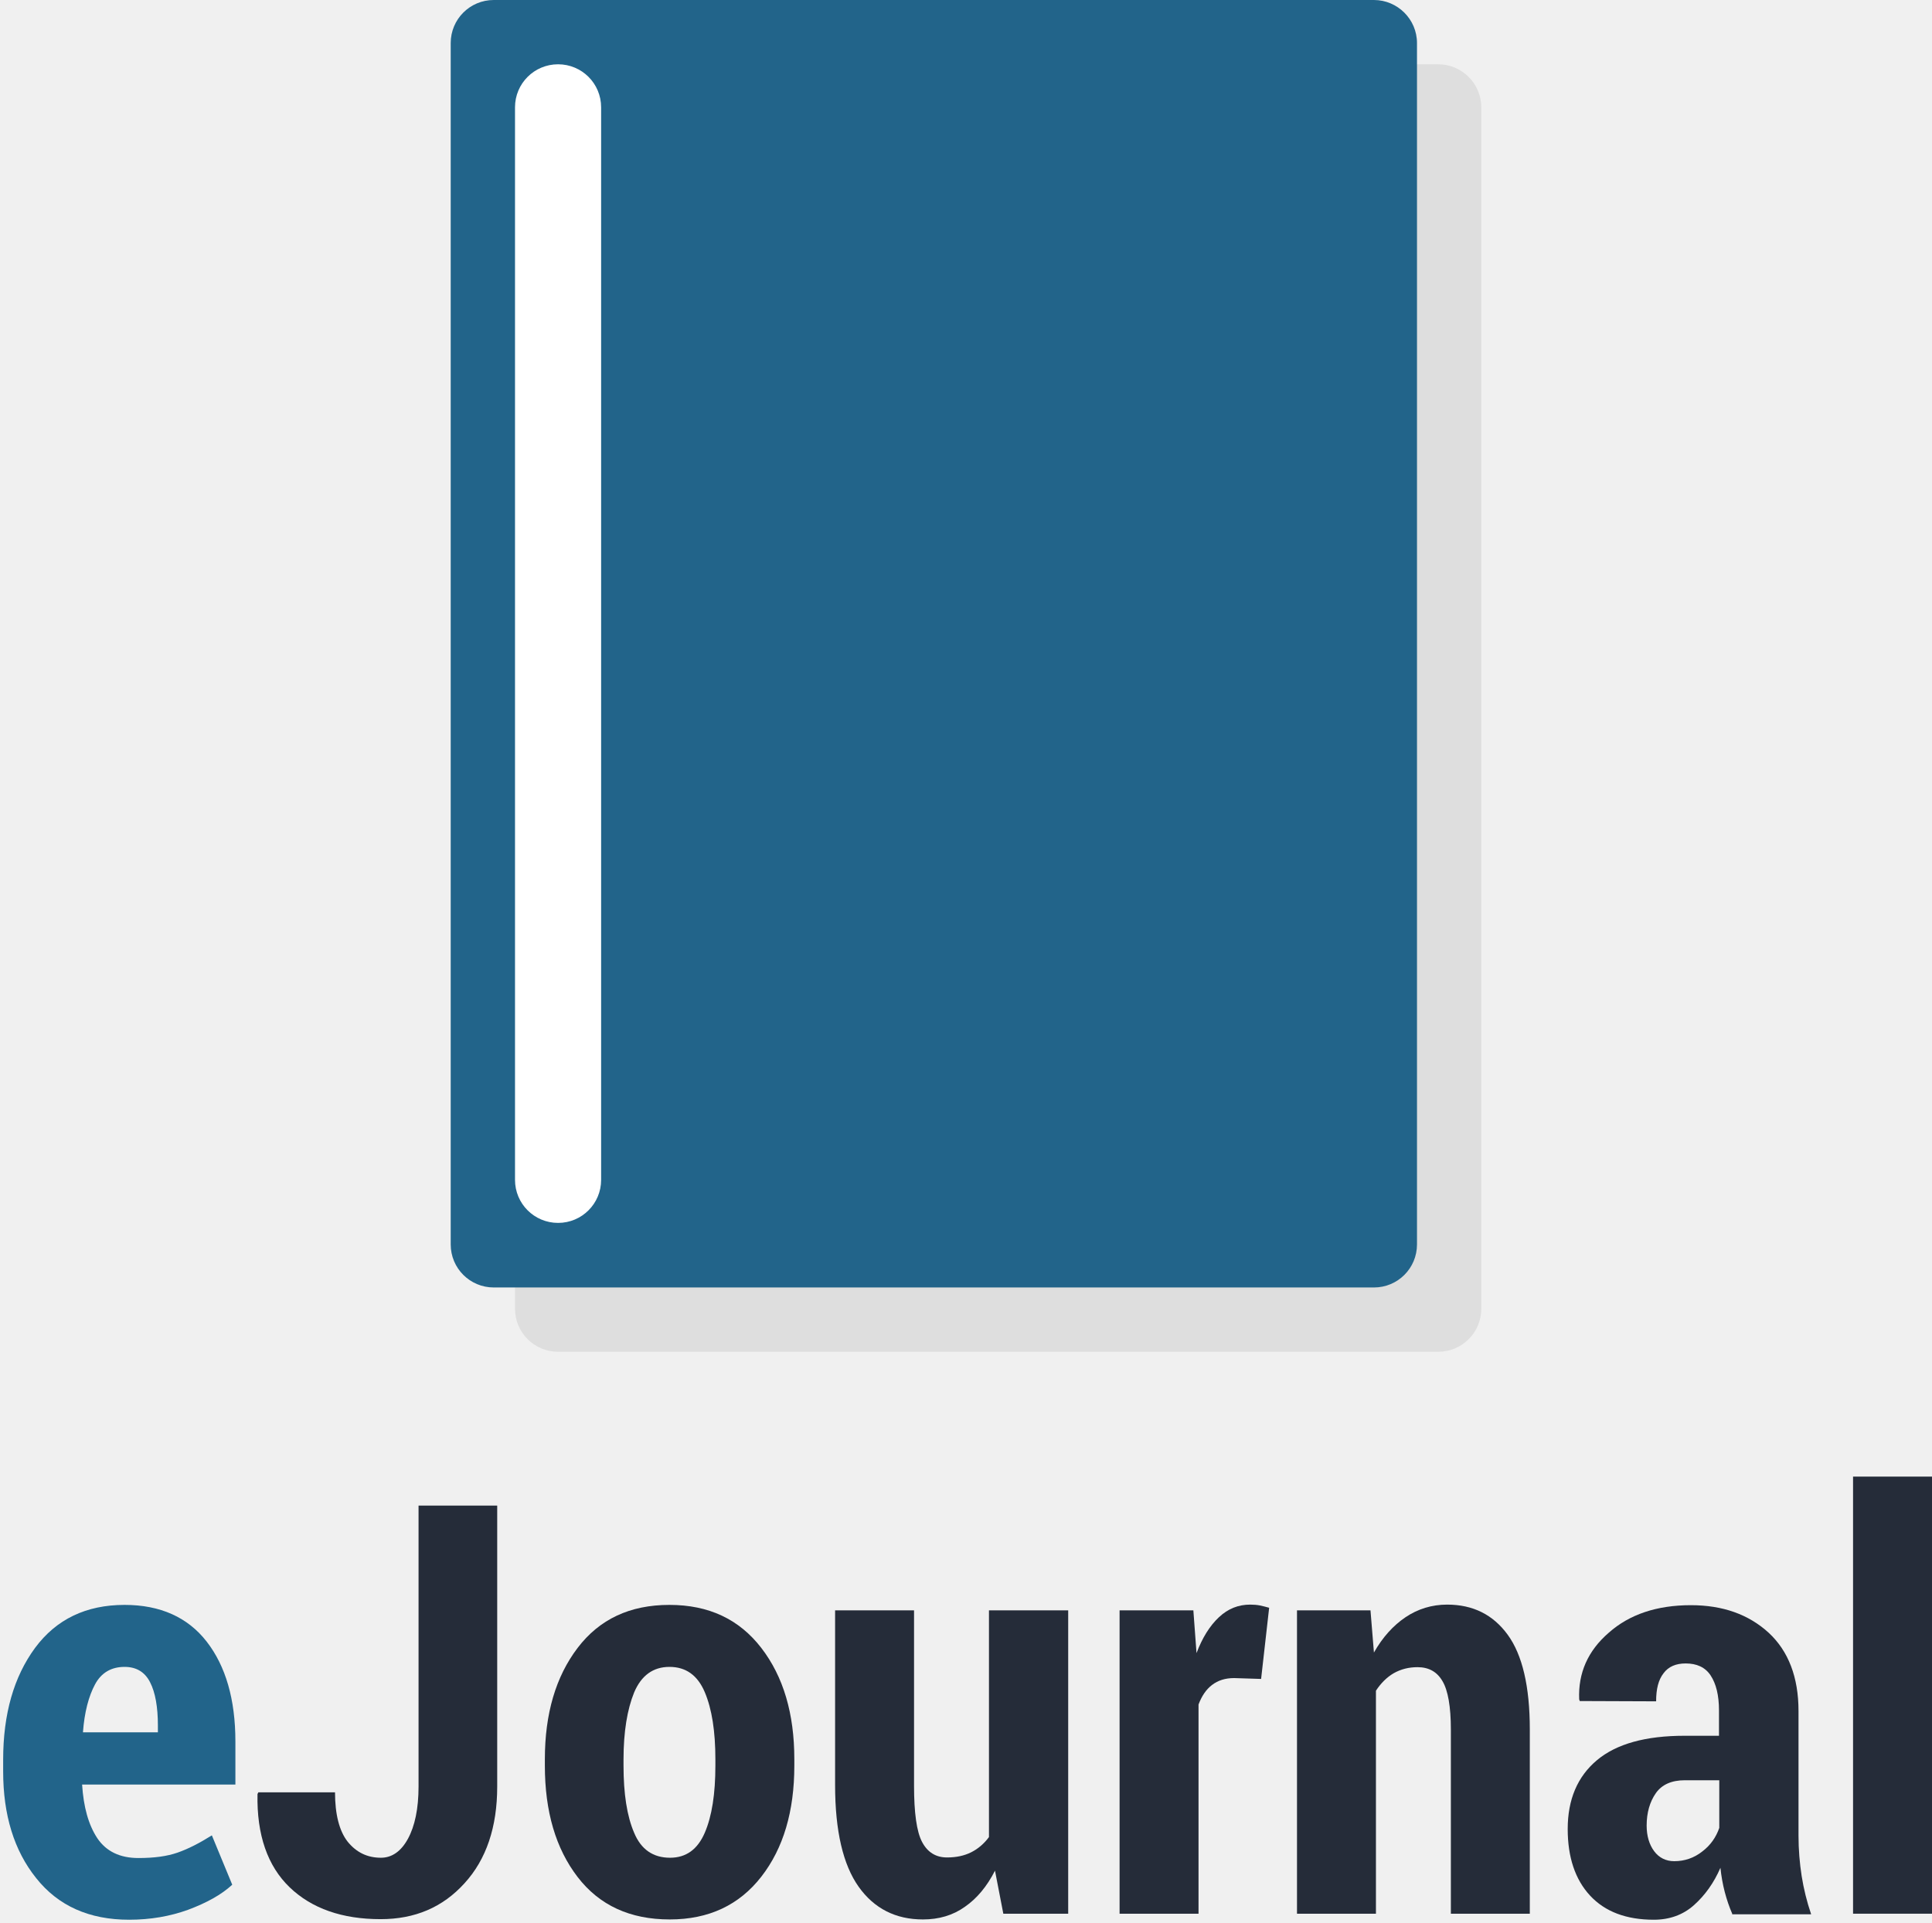
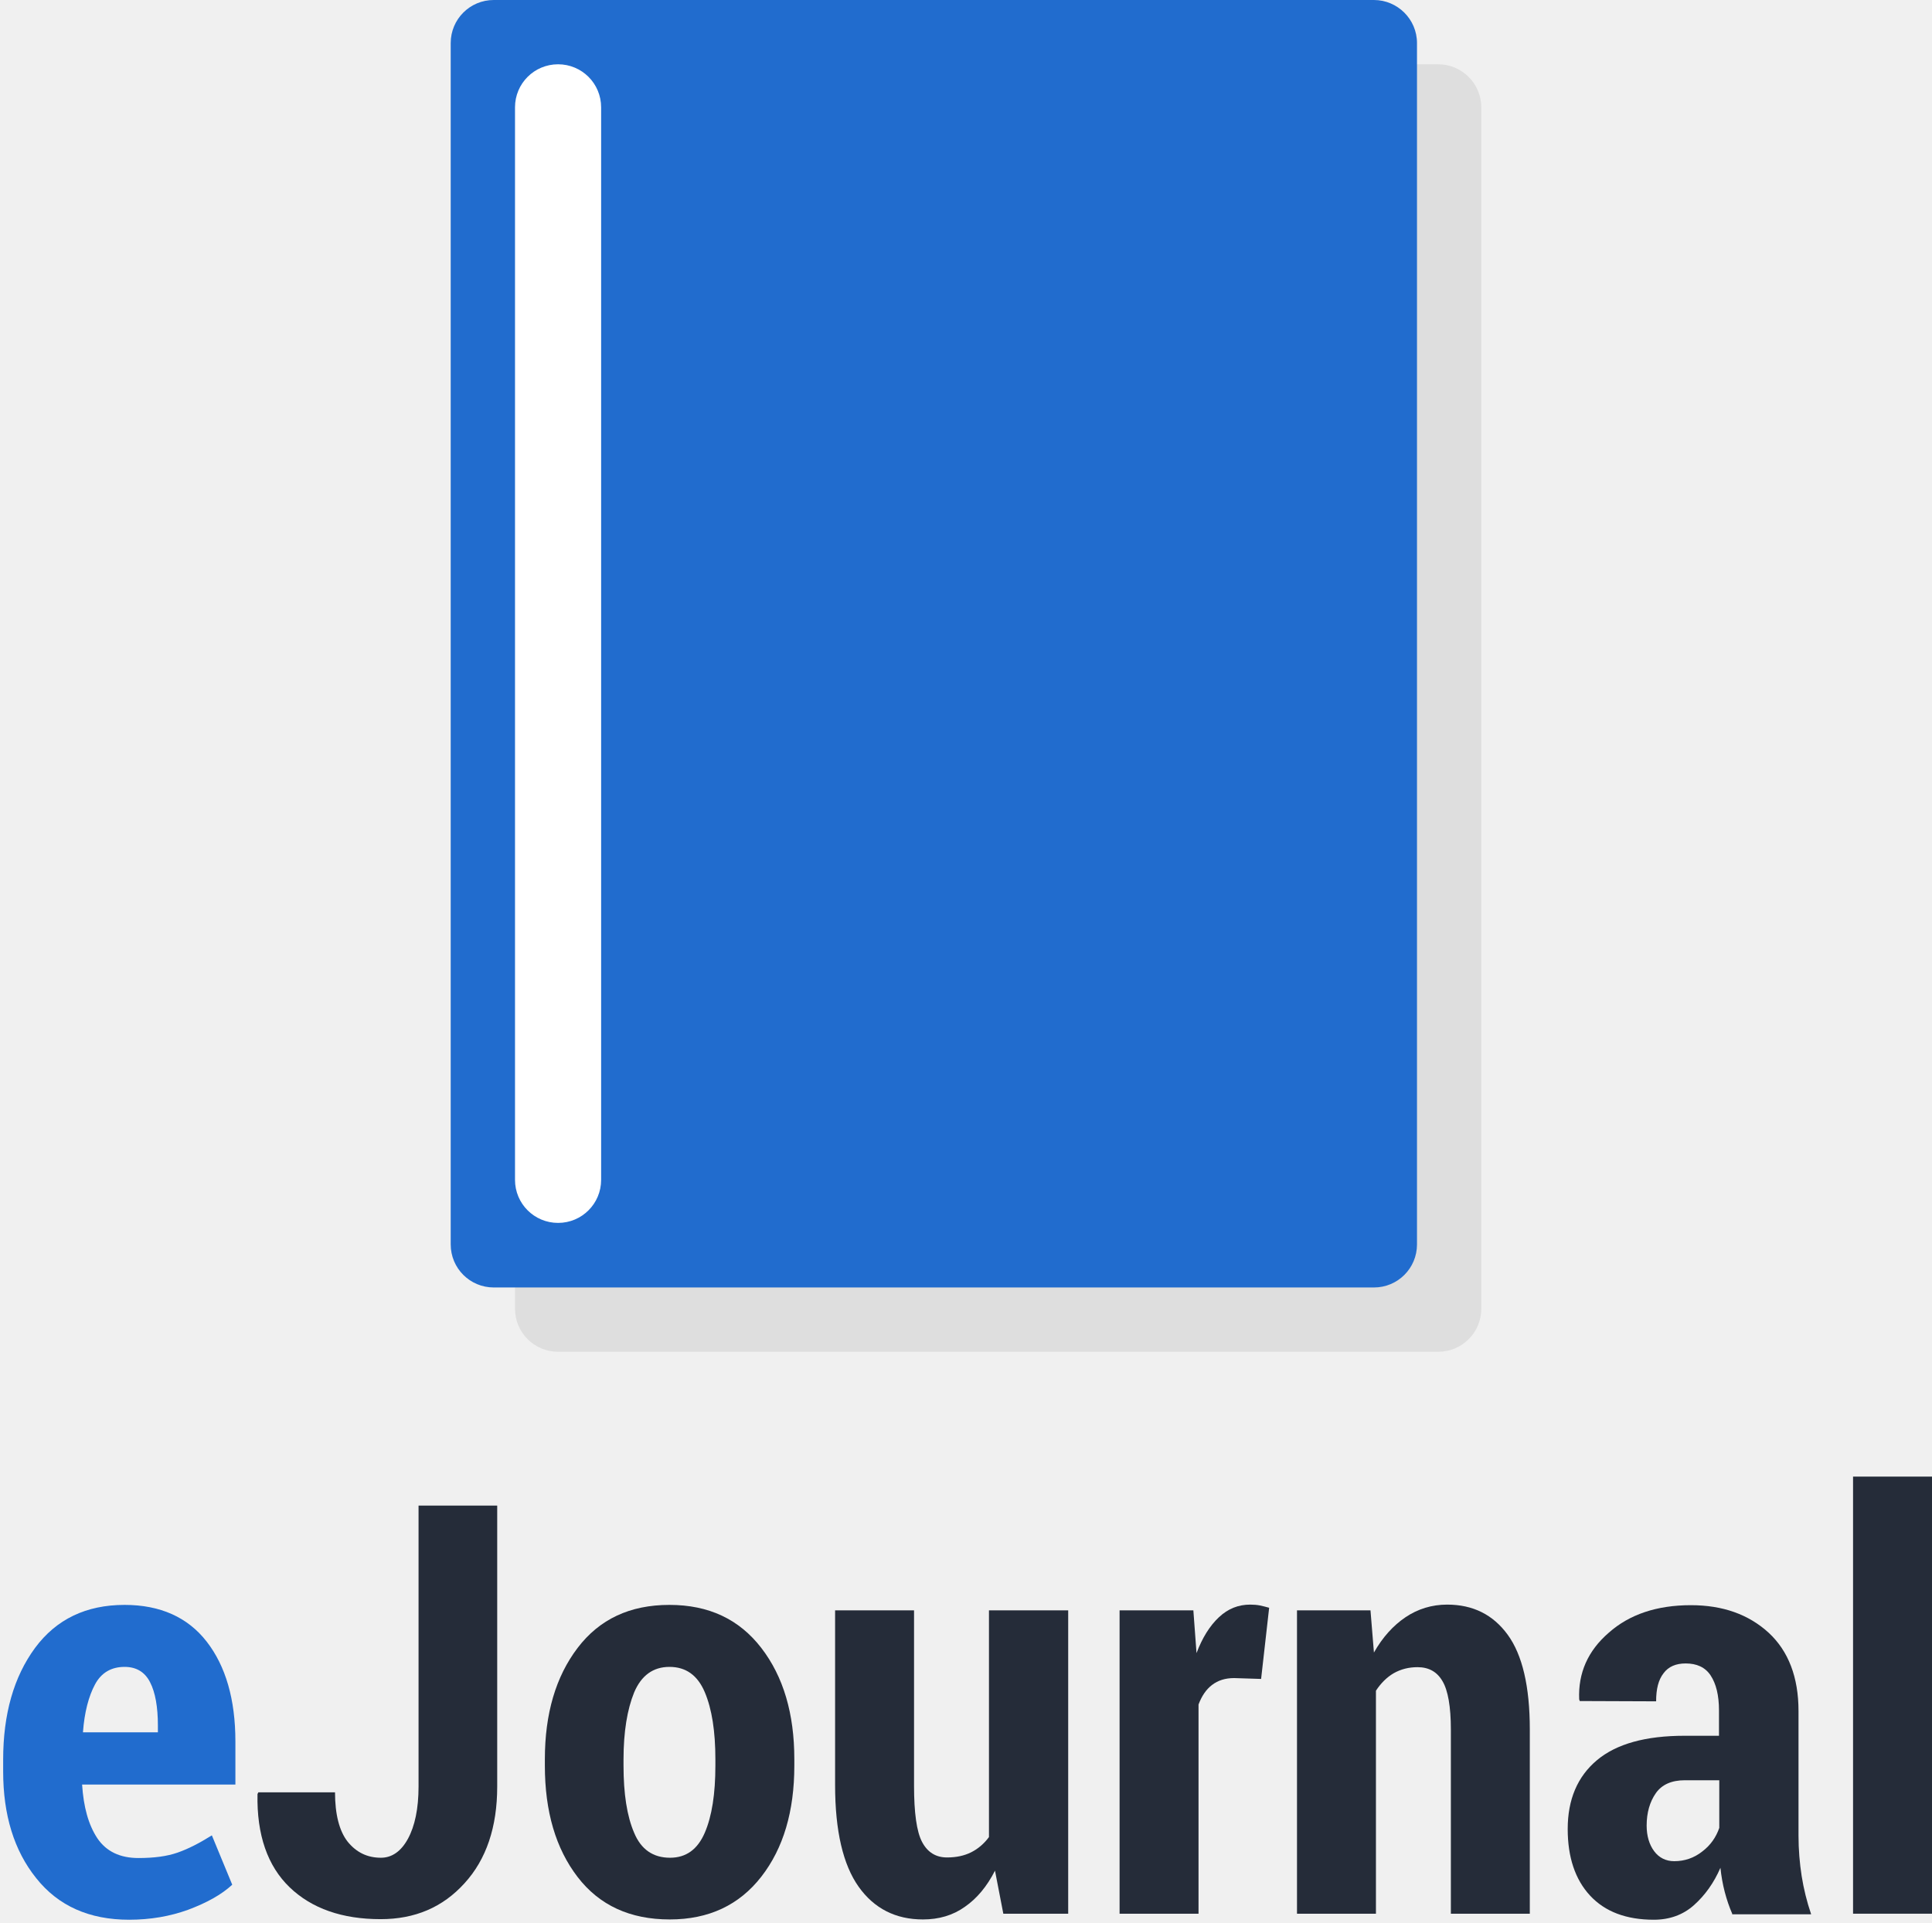
<svg xmlns="http://www.w3.org/2000/svg" version="1.1" x="0px" y="0px" viewBox="0 0 673 670" style="enable-background:new 0 0 673 670;" xml:space="preserve">
  <style type="text/css">
	.st0{fill-rule:evenodd;clip-rule:evenodd;fill:#DEDEDE;}
- 	.st1{fill-rule:evenodd;clip-rule:evenodd;fill:#22648A;}
+ 	.st1{fill-rule:evenodd;clip-rule:evenodd;fill:#216cce;}
	.st2{fill-rule:evenodd;clip-rule:evenodd;fill:#FFFFFF;}
- 	.st3{fill:#22648A;}
+ 	.st3{fill:#216cce;}
	.st4{fill:#252C39;}
</style>
  <g id="Book_1_">
    <g id="Rounded_Rectangle_1">
      <g>
        <path class="st0" d="M501,22.4H194.4c-8.3,0-15,6.7-15,15V456c0,8.3,6.7,15,15,15H501c8.3,0,15-6.7,15-15V37.4     C516,29.2,509.3,22.4,501,22.4z" />
      </g>
    </g>
    <g id="Rounded_Rectangle_1_copy">
      <g>
        <path class="st1" d="M478.6,0H172c-8.3,0-15,6.7-15,15v418.6c0,8.3,6.7,15,15,15h306.6c8.3,0,15-6.7,15-15V15     C493.6,6.7,486.8,0,478.6,0z" />
      </g>
    </g>
    <g id="Rounded_Rectangle_2">
      <g>
        <path class="st2" d="M194.4,22.4c-8.3,0-15,6.7-15,15v373.7c0,8.3,6.7,15,15,15c8.3,0,15-6.7,15-15V37.4     C209.4,29.1,202.7,22.4,194.4,22.4z" />
      </g>
    </g>
  </g>
  <g id="eJournal">
    <g>
      <path class="st3" d="M45,668.9c-13.9,0-24.7-4.8-32.4-14.5c-7.7-9.6-11.5-22-11.5-37.2v-4c0-16,3.7-28.9,11.1-39    c7.4-10,17.8-15,31.2-15c12.4,0,22,4.3,28.6,12.8c6.6,8.5,10,20.1,10,34.8v15H28.6c0.5,7.8,2.2,14,5.3,18.7    c3.1,4.6,7.9,6.9,14.3,6.9c5.5,0,10-0.6,13.7-1.9c3.7-1.3,7.6-3.3,11.9-6l7.1,17.2c-3.8,3.5-8.9,6.3-15.3,8.7    C59.3,667.7,52.4,668.9,45,668.9z M43.4,580.8c-4.6,0-8.1,2-10.3,6.1c-2.2,4.1-3.7,9.7-4.2,16.7H55v-2.4c0-6.4-0.9-11.5-2.7-15    C50.5,582.6,47.5,580.8,43.4,580.8z" />
      <path class="st4" d="M145.7,524.6h27.5v97.9c0,14.1-3.8,25.4-11.4,33.7c-7.6,8.4-17.3,12.5-29.2,12.5c-13.4,0-24-3.7-31.7-11.1    c-7.7-7.4-11.5-18.3-11.2-32.5l0.3-0.6h26.7c0,7.7,1.5,13.5,4.4,17.2c3,3.7,6.8,5.6,11.6,5.6c3.8,0,7-2.2,9.4-6.6    c2.4-4.4,3.7-10.5,3.7-18.2V524.6z" />
      <path class="st4" d="M189.8,613c0-15.9,3.8-28.8,11.4-38.8c7.6-10,18.2-15,32-15c13.7,0,24.3,5,32,15c7.7,10,11.5,22.9,11.5,38.8    v2.2c0,15.9-3.8,28.8-11.5,38.7c-7.7,9.9-18.3,14.9-31.9,14.9c-13.8,0-24.5-4.9-32.1-14.8c-7.6-9.9-11.4-22.8-11.4-38.8V613z     M217.2,615.2c0,9.8,1.2,17.6,3.7,23.4c2.4,5.8,6.6,8.7,12.5,8.7c5.6,0,9.6-2.9,12.1-8.7c2.5-5.8,3.7-13.6,3.7-23.4V613    c0-9.7-1.2-17.5-3.7-23.4c-2.5-5.9-6.6-8.8-12.3-8.8c-5.7,0-9.8,3-12.3,8.9c-2.4,5.9-3.7,13.7-3.7,23.3V615.2z" />
      <path class="st4" d="M346.6,651.8c-2.8,5.5-6.3,9.7-10.5,12.6c-4.2,3-9.1,4.4-14.6,4.4c-9.5,0-17-3.8-22.4-11.4    c-5.4-7.6-8.2-19.4-8.2-35.4v-60.9h27.5v61.1c0,9.4,0.9,16,2.8,19.6s4.8,5.4,8.7,5.4c3.2,0,6-0.6,8.4-1.8c2.4-1.2,4.5-3,6.2-5.3    v-79h27.6v105.7h-22.6L346.6,651.8z" />
      <path class="st4" d="M439.3,585l-9.4-0.3c-3.1,0-5.6,0.8-7.7,2.4c-2.1,1.6-3.6,3.9-4.7,6.8v72.9H390V561.1h25.7l1.1,14.9    c2-5.3,4.6-9.5,7.8-12.5c3.2-3,6.8-4.4,10.9-4.4c1.2,0,2.4,0.1,3.4,0.3c1,0.2,2.1,0.5,3.2,0.8L439.3,585z" />
      <path class="st4" d="M477.4,561.1l1.2,14.7c3-5.3,6.7-9.4,11-12.3c4.3-2.9,9.2-4.4,14.5-4.4c9,0,16,3.5,21.1,10.5    c5.1,7,7.7,18,7.7,33v64.2h-27.5v-64.2c0-7.9-1-13.6-2.9-16.8c-1.9-3.3-4.8-4.9-8.7-4.9c-3.1,0-5.8,0.7-8.3,2.1    c-2.4,1.4-4.5,3.5-6.2,6.1v77.7h-27.5V561.1H477.4z" />
      <path class="st4" d="M603.4,666.8c-1-2.3-1.9-4.9-2.6-7.6s-1.2-5.5-1.5-8.4c-2.3,5.3-5.4,9.6-9.2,13s-8.5,5.1-14,5.1    c-9.6,0-17-2.8-22.2-8.4c-5.2-5.6-7.8-13.4-7.8-23.2c0-10.3,3.4-18.3,10.2-24c6.8-5.7,17-8.5,30.5-8.5h12v-8.8    c0-5.3-1-9.3-2.9-12.2s-4.9-4.2-8.7-4.2c-3.4,0-6,1.1-7.7,3.4c-1.8,2.3-2.6,5.5-2.6,9.8l-26.6-0.1l-0.2-0.6    c-0.4-9.1,3-16.9,10.3-23.2c7.2-6.4,16.8-9.6,28.6-9.6c11.1,0,20.1,3.2,27.1,9.6c6.9,6.4,10.4,15.5,10.4,27.3v43.4    c0,4.9,0.4,9.6,1.1,14.1c0.7,4.4,1.8,8.9,3.3,13.3H603.4z M583.2,648.5c3.6,0,6.9-1.1,9.8-3.4c2.9-2.2,4.8-5,5.9-8.2v-16.6h-12    c-4.6,0-8,1.5-10.1,4.5c-2.1,3-3.2,6.8-3.2,11.3c0,3.6,0.9,6.6,2.6,8.9C577.9,647.3,580.3,648.5,583.2,648.5z" />
      <path class="st4" d="M673,666.8h-27.5V514.5H673V666.8z" />
    </g>
  </g>
</svg>
